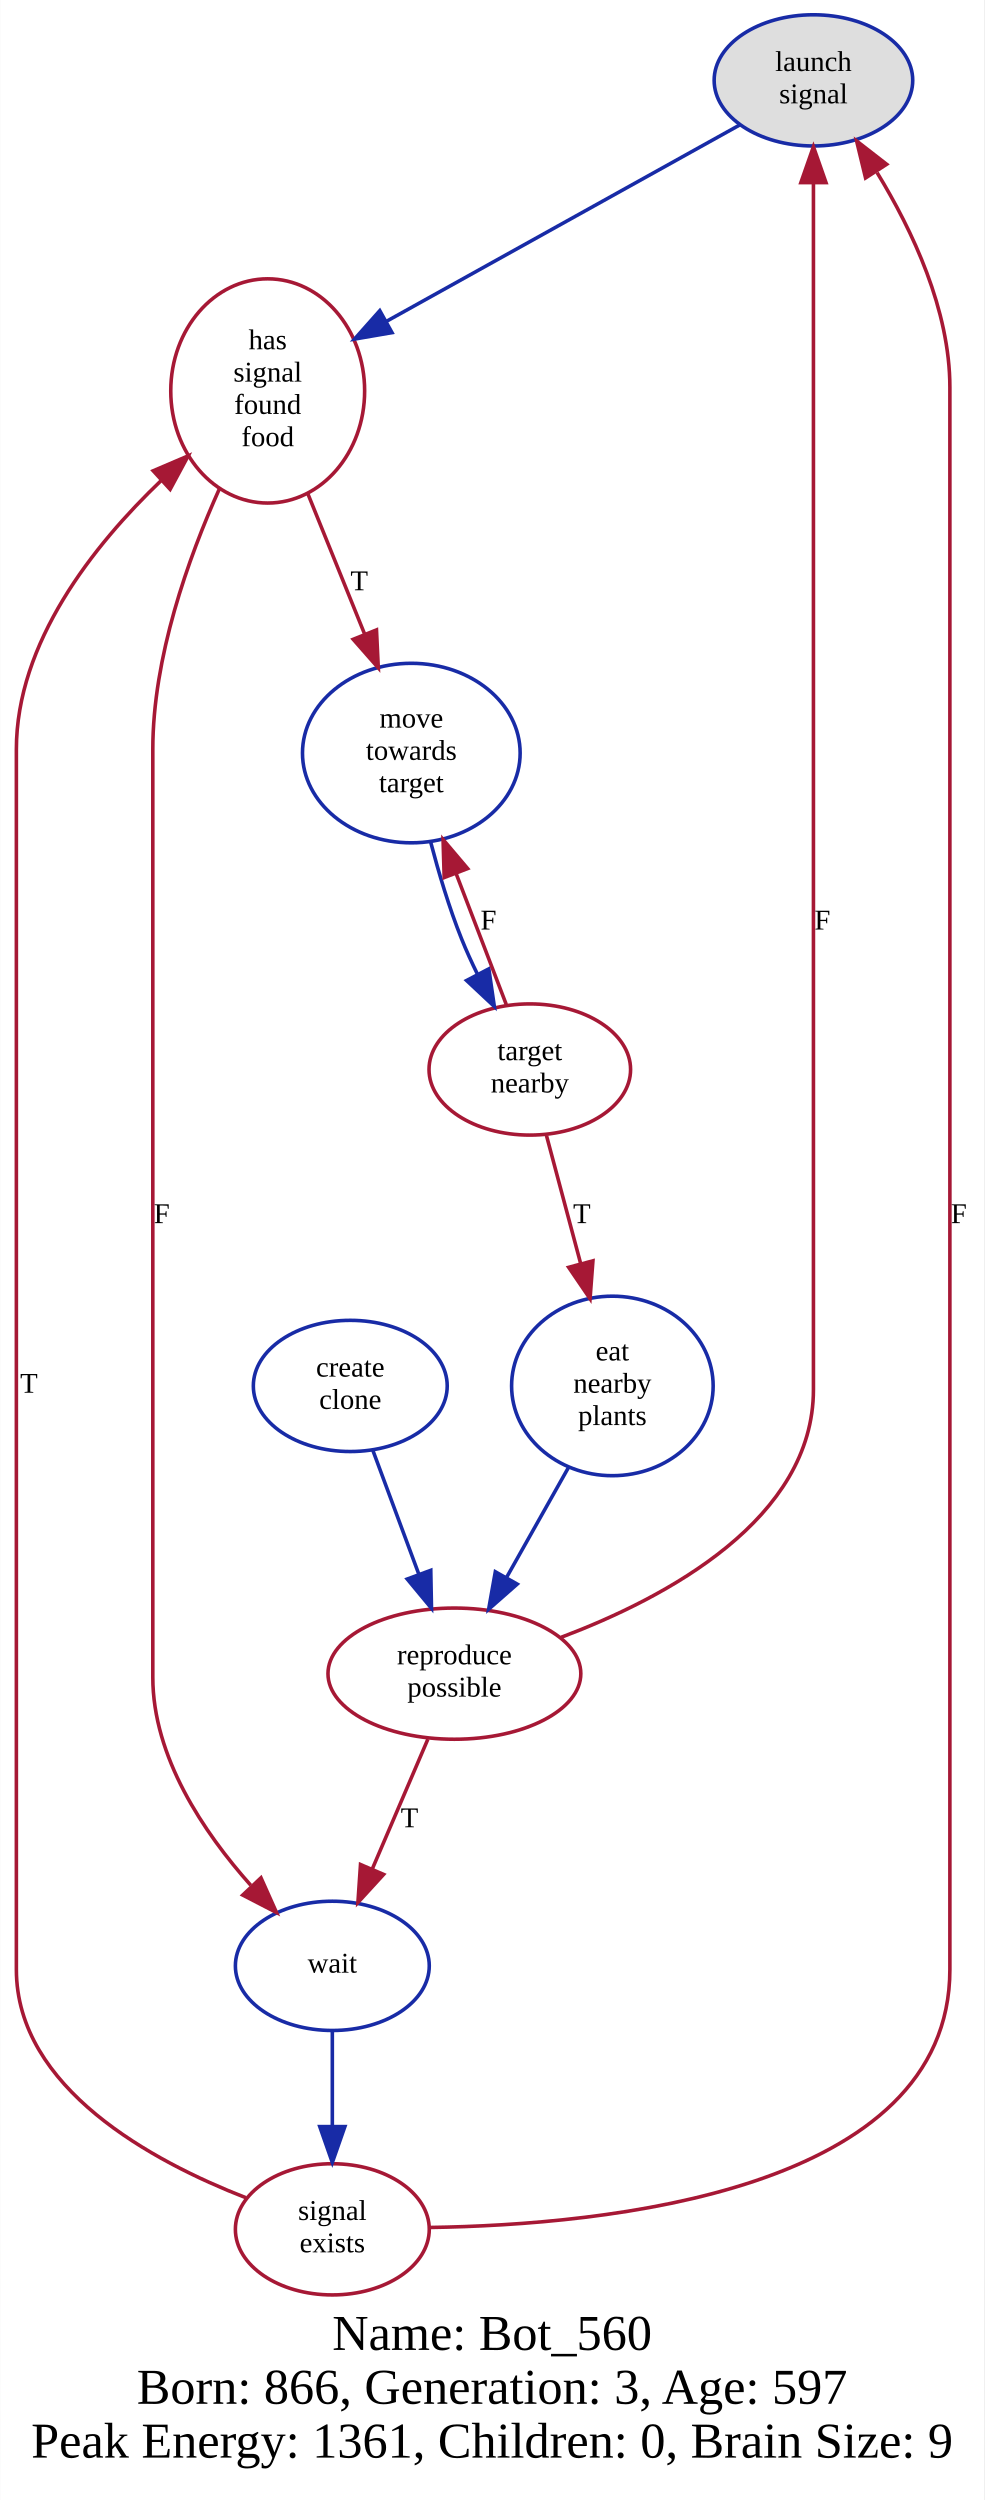
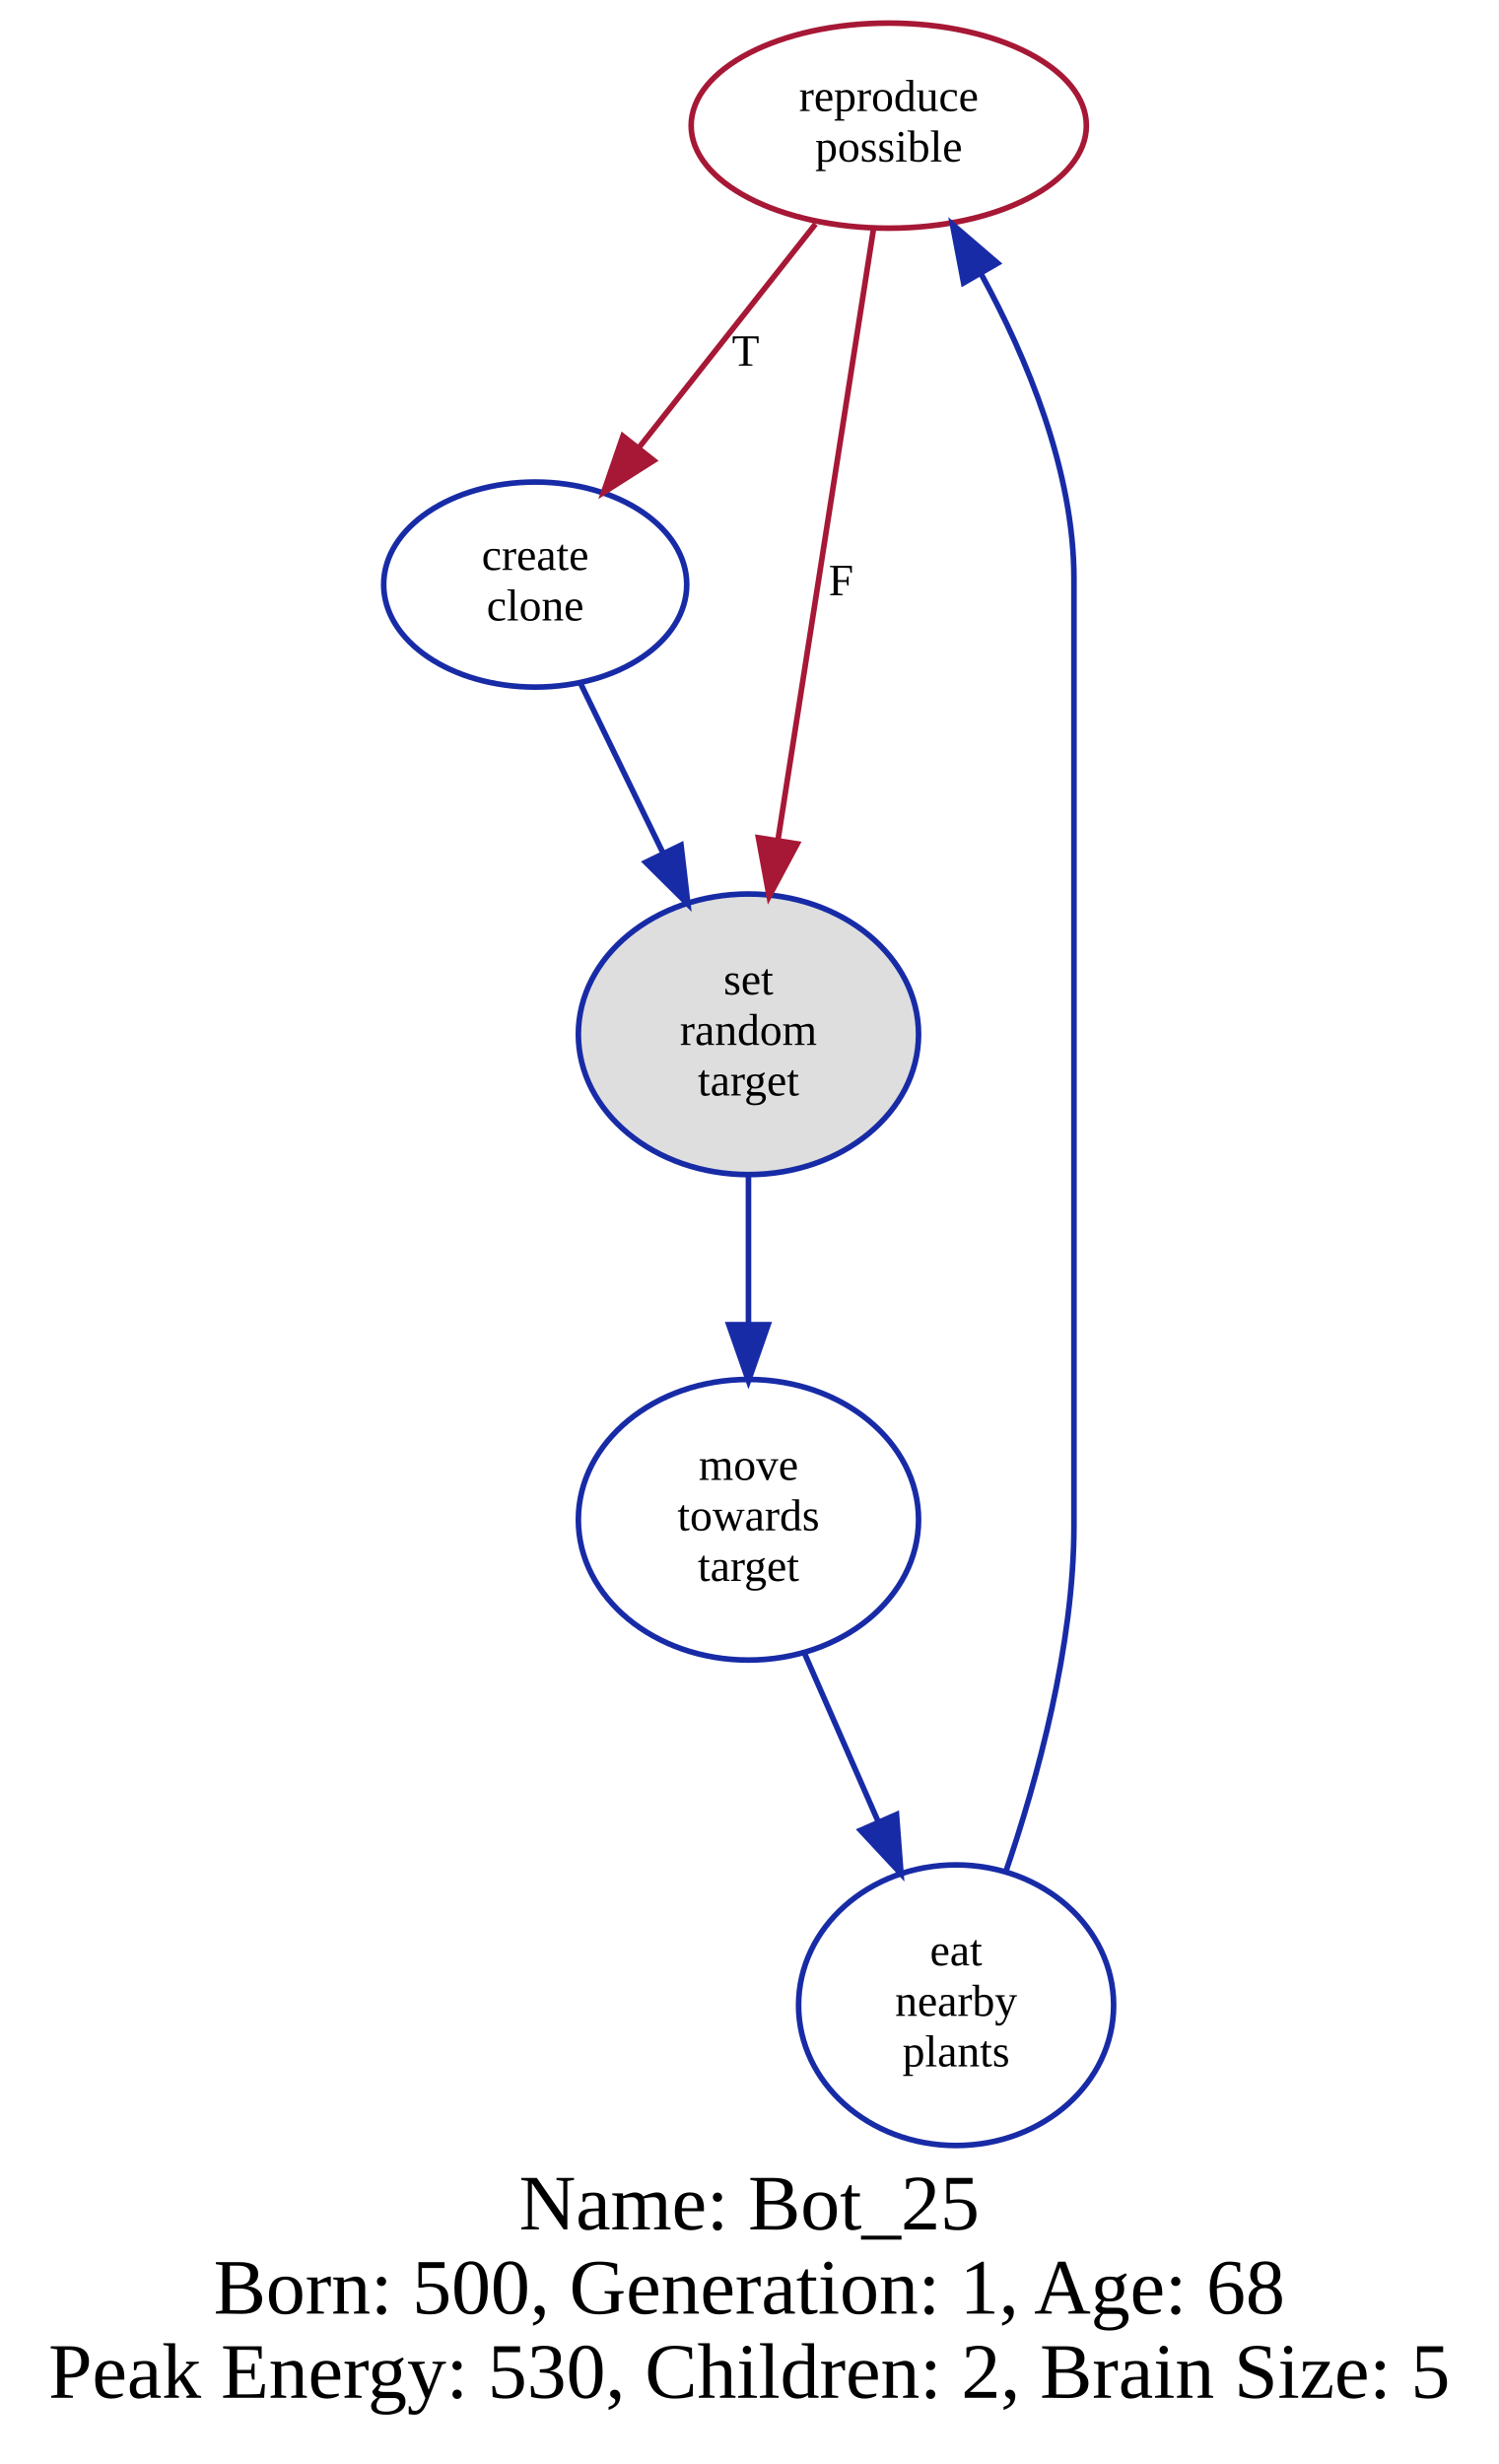
- <svg xmlns="http://www.w3.org/2000/svg" width="274pt" height="696pt" viewBox="0.00 0.00 274.00 696.30">
-   <g id="graph0" class="graph" transform="scale(1 1) rotate(0) translate(4 692.299)">
-     <polygon fill="white" stroke="none" points="-4,4 -4,-692.299 270,-692.299 270,4 -4,4" />
-     <text text-anchor="middle" x="133" y="-37.8" font-family="Times New Roman,serif" font-size="14.00">Name: Bot_560</text>
-     <text text-anchor="middle" x="133" y="-22.8" font-family="Times New Roman,serif" font-size="14.00">Born: 866, Generation: 3, Age: 597</text>
-     <text text-anchor="middle" x="133" y="-7.8" font-family="Times New Roman,serif" font-size="14.00">Peak Energy: 1361, Children: 0, Brain Size: 9</text>
+ <svg xmlns="http://www.w3.org/2000/svg" width="267pt" height="439pt" viewBox="0.00 0.00 267.00 439.03">
+   <g id="graph0" class="graph" transform="scale(1 1) rotate(0) translate(4 435.032)">
+     <polygon fill="white" stroke="none" points="-4,4 -4,-435.032 263,-435.032 263,4 -4,4" />
+     <text text-anchor="middle" x="129.5" y="-37.8" font-family="Times New Roman,serif" font-size="14.00">Name: Bot_25</text>
+     <text text-anchor="middle" x="129.5" y="-22.8" font-family="Times New Roman,serif" font-size="14.00">Born: 500, Generation: 1, Age: 68</text>
+     <text text-anchor="middle" x="129.5" y="-7.8" font-family="Times New Roman,serif" font-size="14.00">Peak Energy: 530, Children: 2, Brain Size: 5</text>
    <g id="node1" class="node">
-       <ellipse fill="#dedede" stroke="#182ba6" cx="222.5" cy="-669.914" rx="27.654" ry="18.27" />
-       <text text-anchor="middle" x="222.5" y="-672.514" font-family="Times New Roman,serif" font-size="8.00">launch</text>
-       <text text-anchor="middle" x="222.5" y="-663.514" font-family="Times New Roman,serif" font-size="8.00">signal</text>
+       <ellipse fill="none" stroke="#a61835" cx="154.358" cy="-412.647" rx="35.211" ry="18.27" />
+       <text text-anchor="middle" x="154.358" y="-415.247" font-family="Times New Roman,serif" font-size="8.00">reproduce</text>
+       <text text-anchor="middle" x="154.358" y="-406.247" font-family="Times New Roman,serif" font-size="8.00">possible</text>
+     </g>
+     <g id="node2" class="node">
+       <ellipse fill="none" stroke="#182ba6" cx="91.358" cy="-330.877" rx="27" ry="18.27" />
+       <text text-anchor="middle" x="91.358" y="-333.477" font-family="Times New Roman,serif" font-size="8.00">create</text>
+       <text text-anchor="middle" x="91.358" y="-324.477" font-family="Times New Roman,serif" font-size="8.00">clone</text>
+     </g>
+     <g id="edge1" class="edge">
+       <path fill="none" stroke="#a61835" d="M141.304,-395.118C132.198,-383.589 119.917,-368.038 109.811,-355.243" />
+       <polygon fill="#a61835" stroke="#a61835" points="112.485,-352.98 103.54,-347.302 106.991,-357.319 112.485,-352.98" />
+       <text text-anchor="middle" x="128.858" y="-369.862" font-family="Times New Roman,serif" font-size="8.00">T</text>
    </g>
    <g id="node4" class="node">
-       <ellipse fill="none" stroke="#a61835" cx="70.5" cy="-583.416" rx="27" ry="31.226" />
-       <text text-anchor="middle" x="70.5" y="-595.016" font-family="Times New Roman,serif" font-size="8.00">has</text>
-       <text text-anchor="middle" x="70.5" y="-586.016" font-family="Times New Roman,serif" font-size="8.00">signal</text>
-       <text text-anchor="middle" x="70.5" y="-577.016" font-family="Times New Roman,serif" font-size="8.00">found</text>
-       <text text-anchor="middle" x="70.5" y="-568.016" font-family="Times New Roman,serif" font-size="8.00">food</text>
+       <ellipse fill="#dedede" stroke="#182ba6" cx="129.358" cy="-250.744" rx="30.311" ry="25" />
+       <text text-anchor="middle" x="129.358" y="-257.844" font-family="Times New Roman,serif" font-size="8.00">set</text>
+       <text text-anchor="middle" x="129.358" y="-248.844" font-family="Times New Roman,serif" font-size="8.00">random</text>
+       <text text-anchor="middle" x="129.358" y="-239.844" font-family="Times New Roman,serif" font-size="8.00">target</text>
    </g>
-     <g id="edge1" class="edge">
-       <path fill="none" stroke="#182ba6" d="M202.001,-657.518C176.738,-643.475 133.487,-619.431 103.519,-602.772" />
-       <polygon fill="#182ba6" stroke="#182ba6" points="105.12,-599.657 94.679,-597.858 101.719,-605.776 105.12,-599.657" />
-     </g>
-     <g id="node2" class="node">
-       <ellipse fill="none" stroke="#a61835" cx="122.5" cy="-226.154" rx="35.211" ry="18.27" />
-       <text text-anchor="middle" x="122.5" y="-228.754" font-family="Times New Roman,serif" font-size="8.00">reproduce</text>
-       <text text-anchor="middle" x="122.5" y="-219.754" font-family="Times New Roman,serif" font-size="8.00">possible</text>
+     <g id="edge2" class="edge">
+       <path fill="none" stroke="#a61835" d="M151.635,-394.23C147.57,-368.228 139.836,-318.765 134.638,-285.516" />
+       <polygon fill="#a61835" stroke="#a61835" points="138.05,-284.68 133.047,-275.341 131.134,-285.761 138.05,-284.68" />
+       <text text-anchor="middle" x="145.858" y="-328.977" font-family="Times New Roman,serif" font-size="8.00">F</text>
    </g>
    <g id="edge3" class="edge">
-       <path fill="none" stroke="#a61835" d="M152.233,-236.276C181.71,-247.385 222.5,-269.265 222.5,-305.288 222.5,-584.416 222.5,-584.416 222.5,-584.416 222.5,-603.43 222.5,-624.849 222.5,-641.365" />
-       <polygon fill="#a61835" stroke="#a61835" points="219,-641.436 222.5,-651.436 226,-641.436 219,-641.436" />
-       <text text-anchor="middle" x="225" y="-433.406" font-family="Times New Roman,serif" font-size="8.00">F</text>
+       <path fill="none" stroke="#182ba6" d="M99.417,-313.307C103.687,-304.527 109.075,-293.448 114.1,-283.116" />
+       <polygon fill="#182ba6" stroke="#182ba6" points="117.344,-284.448 118.57,-273.925 111.049,-281.387 117.344,-284.448" />
+     </g>
+     <g id="node3" class="node">
+       <ellipse fill="none" stroke="#182ba6" cx="166.358" cy="-77.749" rx="28.07" ry="25" />
+       <text text-anchor="middle" x="166.358" y="-84.849" font-family="Times New Roman,serif" font-size="8.00">eat</text>
+       <text text-anchor="middle" x="166.358" y="-75.849" font-family="Times New Roman,serif" font-size="8.00">nearby</text>
+       <text text-anchor="middle" x="166.358" y="-66.849" font-family="Times New Roman,serif" font-size="8.00">plants</text>
+     </g>
+     <g id="edge4" class="edge">
+       <path fill="none" stroke="#182ba6" d="M175.142,-101.324C180.897,-118.131 187.358,-141.782 187.358,-163.246 187.358,-331.877 187.358,-331.877 187.358,-331.877 187.358,-351.115 179.061,-371.115 170.788,-386.277" />
+       <polygon fill="#182ba6" stroke="#182ba6" points="167.695,-384.634 165.715,-395.042 173.754,-388.141 167.695,-384.634" />
    </g>
    <g id="node5" class="node">
-       <ellipse fill="none" stroke="#182ba6" cx="88.5" cy="-144.77" rx="27" ry="18" />
-       <text text-anchor="middle" x="88.5" y="-142.87" font-family="Times New Roman,serif" font-size="8.00">wait</text>
+       <ellipse fill="none" stroke="#182ba6" cx="129.358" cy="-164.246" rx="30.311" ry="25" />
+       <text text-anchor="middle" x="129.358" y="-171.346" font-family="Times New Roman,serif" font-size="8.00">move</text>
+       <text text-anchor="middle" x="129.358" y="-162.346" font-family="Times New Roman,serif" font-size="8.00">towards</text>
+       <text text-anchor="middle" x="129.358" y="-153.346" font-family="Times New Roman,serif" font-size="8.00">target</text>
    </g>
-     <g id="edge2" class="edge">
-       <path fill="none" stroke="#a61835" d="M115.123,-207.929C110.606,-197.384 104.738,-183.684 99.662,-171.83" />
-       <polygon fill="#a61835" stroke="#a61835" points="102.785,-170.232 95.63,-162.417 96.35,-172.988 102.785,-170.232" />
-       <text text-anchor="middle" x="110" y="-183.37" font-family="Times New Roman,serif" font-size="8.00">T</text>
-     </g>
-     <g id="node3" class="node">
-       <ellipse fill="none" stroke="#182ba6" cx="93.5" cy="-306.288" rx="27" ry="18.27" />
-       <text text-anchor="middle" x="93.5" y="-308.888" font-family="Times New Roman,serif" font-size="8.00">create</text>
-       <text text-anchor="middle" x="93.5" y="-299.888" font-family="Times New Roman,serif" font-size="8.00">clone</text>
-     </g>
-     <g id="edge4" class="edge">
-       <path fill="none" stroke="#182ba6" d="M99.793,-288.334C103.529,-278.267 108.35,-265.279 112.587,-253.861" />
-       <polygon fill="#182ba6" stroke="#182ba6" points="115.921,-254.938 116.12,-244.345 109.359,-252.502 115.921,-254.938" />
+     <g id="edge5" class="edge">
+       <path fill="none" stroke="#182ba6" d="M129.358,-225.756C129.358,-217.48 129.358,-208.046 129.358,-199.13" />
+       <polygon fill="#182ba6" stroke="#182ba6" points="132.858,-199.001 129.358,-189.001 125.858,-199.001 132.858,-199.001" />
    </g>
    <g id="edge6" class="edge">
-       <path fill="none" stroke="#a61835" d="M57.114,-556.303C48.346,-536.788 38.5,-509.172 38.5,-483.555 38.5,-483.555 38.5,-483.555 38.5,-225.154 38.5,-203.028 52.579,-182.031 65.795,-167.195" />
-       <polygon fill="#a61835" stroke="#a61835" points="68.63,-169.291 72.954,-159.618 63.542,-164.483 68.63,-169.291" />
-       <text text-anchor="middle" x="41" y="-351.637" font-family="Times New Roman,serif" font-size="8.00">F</text>
-     </g>
-     <g id="node6" class="node">
-       <ellipse fill="none" stroke="#182ba6" cx="110.5" cy="-482.555" rx="30.311" ry="25" />
-       <text text-anchor="middle" x="110.5" y="-489.655" font-family="Times New Roman,serif" font-size="8.00">move</text>
-       <text text-anchor="middle" x="110.5" y="-480.655" font-family="Times New Roman,serif" font-size="8.00">towards</text>
-       <text text-anchor="middle" x="110.5" y="-471.655" font-family="Times New Roman,serif" font-size="8.00">target</text>
-     </g>
-     <g id="edge5" class="edge">
-       <path fill="none" stroke="#a61835" d="M81.642,-554.878C86.579,-542.676 92.418,-528.245 97.548,-515.566" />
-       <polygon fill="#a61835" stroke="#a61835" points="100.8,-516.861 101.306,-506.278 94.311,-514.236 100.8,-516.861" />
-       <text text-anchor="middle" x="96" y="-527.904" font-family="Times New Roman,serif" font-size="8.00">T</text>
-     </g>
-     <g id="node9" class="node">
-       <ellipse fill="none" stroke="#a61835" cx="88.5" cy="-71.385" rx="27" ry="18.27" />
-       <text text-anchor="middle" x="88.5" y="-73.985" font-family="Times New Roman,serif" font-size="8.00">signal</text>
-       <text text-anchor="middle" x="88.5" y="-64.985" font-family="Times New Roman,serif" font-size="8.00">exists</text>
-     </g>
-     <g id="edge7" class="edge">
-       <path fill="none" stroke="#182ba6" d="M88.5,-126.489C88.5,-118.627 88.5,-109.124 88.5,-100.29" />
-       <polygon fill="#182ba6" stroke="#182ba6" points="92,-100.002 88.5,-90.002 85,-100.002 92,-100.002" />
-     </g>
-     <g id="node7" class="node">
-       <ellipse fill="none" stroke="#a61835" cx="143.5" cy="-394.421" rx="28.07" ry="18.27" />
-       <text text-anchor="middle" x="143.5" y="-397.021" font-family="Times New Roman,serif" font-size="8.00">target</text>
-       <text text-anchor="middle" x="143.5" y="-388.021" font-family="Times New Roman,serif" font-size="8.00">nearby</text>
-     </g>
-     <g id="edge8" class="edge">
-       <path fill="none" stroke="#182ba6" d="M115.84,-457.951C118.107,-449.275 121.034,-439.46 124.5,-430.806 125.81,-427.535 127.343,-424.177 128.96,-420.893" />
-       <polygon fill="#182ba6" stroke="#182ba6" points="132.094,-422.454 133.625,-411.971 125.89,-419.211 132.094,-422.454" />
-     </g>
-     <g id="edge10" class="edge">
-       <path fill="none" stroke="#a61835" d="M136.936,-412.553C132.958,-422.937 127.751,-436.527 123.012,-448.897" />
-       <polygon fill="#a61835" stroke="#a61835" points="119.653,-447.882 119.343,-458.473 126.189,-450.387 119.653,-447.882" />
-       <text text-anchor="middle" x="132" y="-433.406" font-family="Times New Roman,serif" font-size="8.00">F</text>
-     </g>
-     <g id="node8" class="node">
-       <ellipse fill="none" stroke="#182ba6" cx="166.5" cy="-306.288" rx="28.07" ry="25" />
-       <text text-anchor="middle" x="166.5" y="-313.388" font-family="Times New Roman,serif" font-size="8.00">eat</text>
-       <text text-anchor="middle" x="166.5" y="-304.388" font-family="Times New Roman,serif" font-size="8.00">nearby</text>
-       <text text-anchor="middle" x="166.5" y="-295.388" font-family="Times New Roman,serif" font-size="8.00">plants</text>
-     </g>
-     <g id="edge9" class="edge">
-       <path fill="none" stroke="#a61835" d="M148.154,-375.991C150.882,-365.775 154.418,-352.534 157.656,-340.407" />
-       <polygon fill="#a61835" stroke="#a61835" points="161.084,-341.136 160.282,-330.572 154.321,-339.33 161.084,-341.136" />
-       <text text-anchor="middle" x="158" y="-351.637" font-family="Times New Roman,serif" font-size="8.00">T</text>
-     </g>
-     <g id="edge11" class="edge">
-       <path fill="none" stroke="#182ba6" d="M154.244,-283.523C148.925,-274.079 142.655,-262.944 137.097,-253.076" />
-       <polygon fill="#182ba6" stroke="#182ba6" points="139.999,-251.095 132.042,-244.099 133.899,-254.53 139.999,-251.095" />
-     </g>
-     <g id="edge13" class="edge">
-       <path fill="none" stroke="#a61835" d="M115.754,-71.905C164.253,-72.626 260.5,-81.856 260.5,-143.77 260.5,-584.416 260.5,-584.416 260.5,-584.416 260.5,-605.93 250.127,-628.028 240.221,-644.228" />
-       <polygon fill="#a61835" stroke="#a61835" points="237.016,-642.738 234.523,-653.036 242.894,-646.54 237.016,-642.738" />
-       <text text-anchor="middle" x="263" y="-351.637" font-family="Times New Roman,serif" font-size="8.00">F</text>
-     </g>
-     <g id="edge12" class="edge">
-       <path fill="none" stroke="#a61835" d="M64.454,-80.175C38.398,-90.305 0.5,-110.72 0.5,-143.77 0.5,-483.555 0.5,-483.555 0.5,-483.555 0.5,-513.26 21.811,-540.282 40.915,-558.539" />
-       <polygon fill="#a61835" stroke="#a61835" points="38.608,-561.171 48.352,-565.331 43.329,-556.003 38.608,-561.171" />
-       <text text-anchor="middle" x="4" y="-304.388" font-family="Times New Roman,serif" font-size="8.00">T</text>
+       <path fill="none" stroke="#182ba6" d="M139.273,-140.602C143.329,-131.341 148.091,-120.465 152.482,-110.436" />
+       <polygon fill="#182ba6" stroke="#182ba6" points="155.738,-111.726 156.543,-101.162 149.326,-108.918 155.738,-111.726" />
    </g>
  </g>
</svg>
